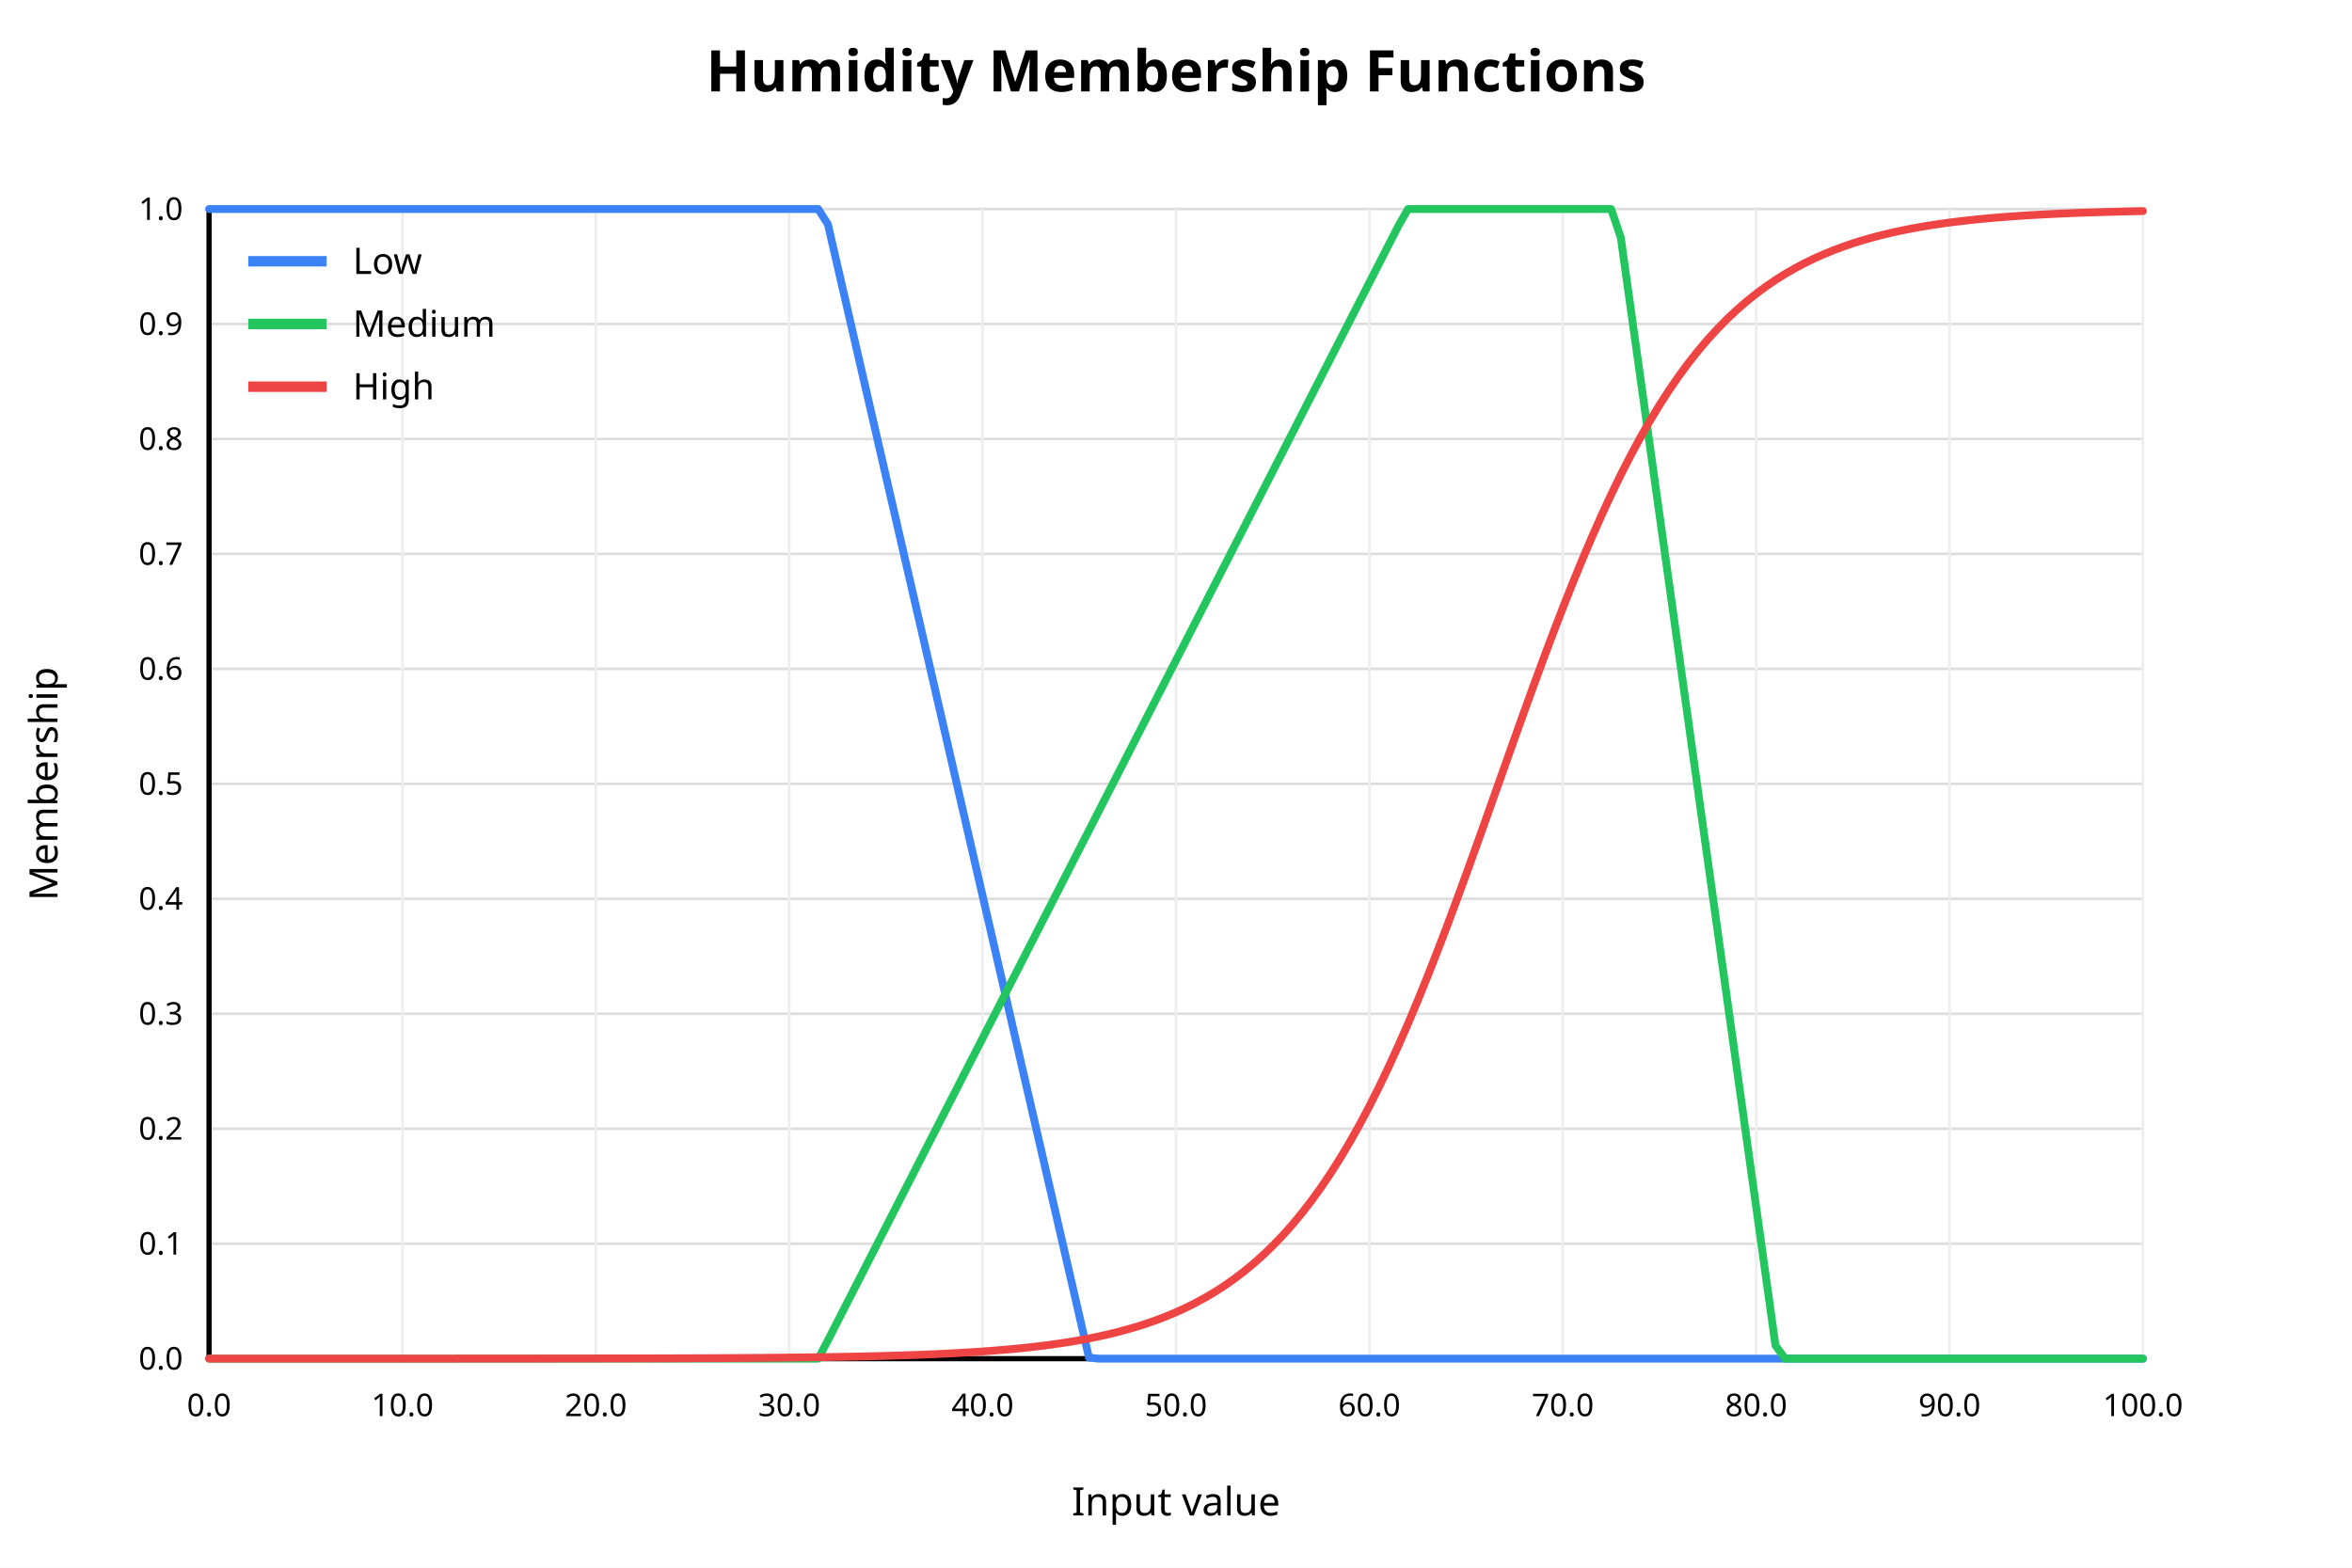
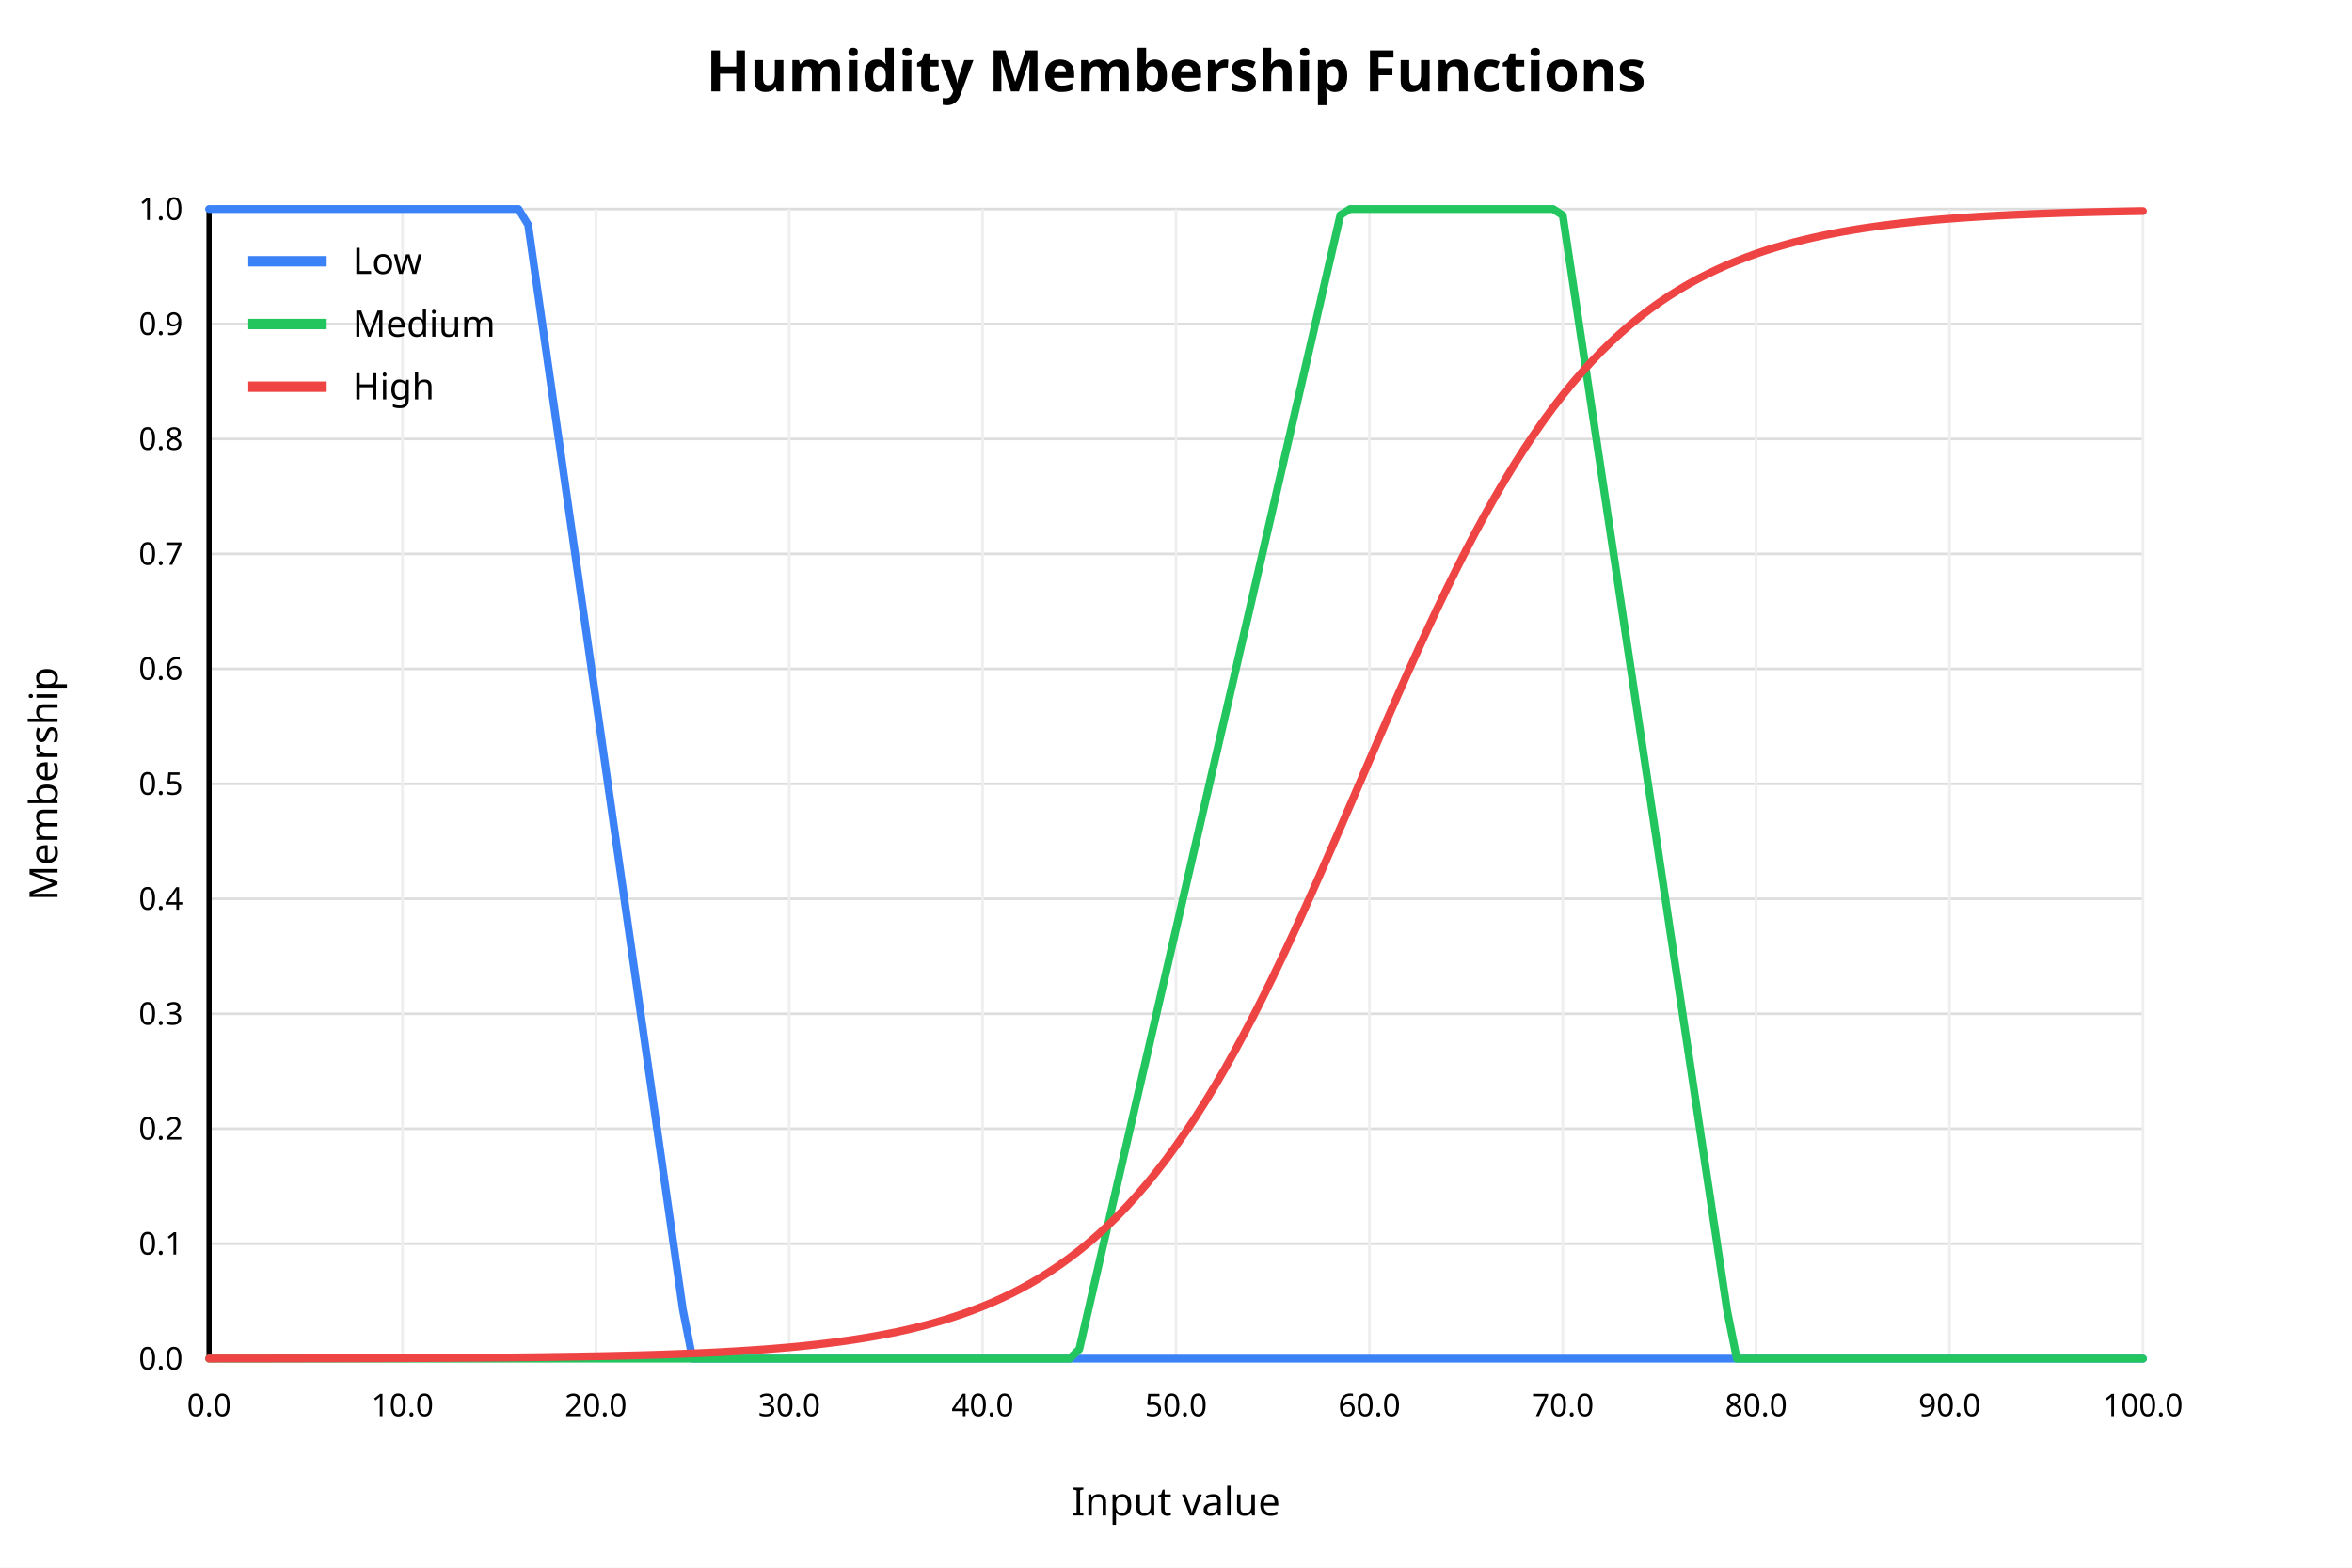
<svg xmlns="http://www.w3.org/2000/svg" width="900" height="600" viewBox="0 0 900 600">
  <rect x="0" y="0" width="900" height="600" fill="white" />
  <text x="450" y="35" text-anchor="middle" font-family="sans-serif" font-size="22" font-weight="bold" fill="black">Humidity Membership Functions</text>
  <line x1="80" y1="520.00" x2="820" y2="520.00" stroke="#dddddd" stroke-width="1" />
  <text x="70" y="520.00" text-anchor="end" dominant-baseline="middle" font-family="sans-serif" font-size="12" fill="black">0.0</text>
  <line x1="80" y1="476.00" x2="820" y2="476.00" stroke="#dddddd" stroke-width="1" />
  <text x="70" y="476.00" text-anchor="end" dominant-baseline="middle" font-family="sans-serif" font-size="12" fill="black">0.1</text>
  <line x1="80" y1="432.00" x2="820" y2="432.00" stroke="#dddddd" stroke-width="1" />
  <text x="70" y="432.00" text-anchor="end" dominant-baseline="middle" font-family="sans-serif" font-size="12" fill="black">0.2</text>
  <line x1="80" y1="388.00" x2="820" y2="388.00" stroke="#dddddd" stroke-width="1" />
  <text x="70" y="388.00" text-anchor="end" dominant-baseline="middle" font-family="sans-serif" font-size="12" fill="black">0.3</text>
  <line x1="80" y1="344.00" x2="820" y2="344.00" stroke="#dddddd" stroke-width="1" />
  <text x="70" y="344.00" text-anchor="end" dominant-baseline="middle" font-family="sans-serif" font-size="12" fill="black">0.4</text>
  <line x1="80" y1="300.00" x2="820" y2="300.00" stroke="#dddddd" stroke-width="1" />
  <text x="70" y="300.00" text-anchor="end" dominant-baseline="middle" font-family="sans-serif" font-size="12" fill="black">0.5</text>
  <line x1="80" y1="256.00" x2="820" y2="256.00" stroke="#dddddd" stroke-width="1" />
  <text x="70" y="256.00" text-anchor="end" dominant-baseline="middle" font-family="sans-serif" font-size="12" fill="black">0.6</text>
  <line x1="80" y1="212.00" x2="820" y2="212.00" stroke="#dddddd" stroke-width="1" />
  <text x="70" y="212.00" text-anchor="end" dominant-baseline="middle" font-family="sans-serif" font-size="12" fill="black">0.7</text>
  <line x1="80" y1="168.00" x2="820" y2="168.00" stroke="#dddddd" stroke-width="1" />
  <text x="70" y="168.00" text-anchor="end" dominant-baseline="middle" font-family="sans-serif" font-size="12" fill="black">0.8</text>
  <line x1="80" y1="124.00" x2="820" y2="124.00" stroke="#dddddd" stroke-width="1" />
  <text x="70" y="124.00" text-anchor="end" dominant-baseline="middle" font-family="sans-serif" font-size="12" fill="black">0.9</text>
  <line x1="80" y1="80.00" x2="820" y2="80.00" stroke="#dddddd" stroke-width="1" />
  <text x="70" y="80.00" text-anchor="end" dominant-baseline="middle" font-family="sans-serif" font-size="12" fill="black">1.0</text>
  <line x1="80.00" y1="80" x2="80.00" y2="520" stroke="#eeeeee" stroke-width="1" />
  <text x="80.00" y="542" text-anchor="middle" font-family="sans-serif" font-size="12" fill="black">0.0</text>
  <line x1="154.00" y1="80" x2="154.00" y2="520" stroke="#eeeeee" stroke-width="1" />
  <text x="154.00" y="542" text-anchor="middle" font-family="sans-serif" font-size="12" fill="black">10.0</text>
  <line x1="228.00" y1="80" x2="228.00" y2="520" stroke="#eeeeee" stroke-width="1" />
  <text x="228.00" y="542" text-anchor="middle" font-family="sans-serif" font-size="12" fill="black">20.0</text>
  <line x1="302.00" y1="80" x2="302.00" y2="520" stroke="#eeeeee" stroke-width="1" />
  <text x="302.00" y="542" text-anchor="middle" font-family="sans-serif" font-size="12" fill="black">30.0</text>
  <line x1="376.00" y1="80" x2="376.00" y2="520" stroke="#eeeeee" stroke-width="1" />
  <text x="376.00" y="542" text-anchor="middle" font-family="sans-serif" font-size="12" fill="black">40.0</text>
  <line x1="450.00" y1="80" x2="450.00" y2="520" stroke="#eeeeee" stroke-width="1" />
  <text x="450.00" y="542" text-anchor="middle" font-family="sans-serif" font-size="12" fill="black">50.0</text>
  <line x1="524.00" y1="80" x2="524.00" y2="520" stroke="#eeeeee" stroke-width="1" />
  <text x="524.00" y="542" text-anchor="middle" font-family="sans-serif" font-size="12" fill="black">60.0</text>
  <line x1="598.00" y1="80" x2="598.00" y2="520" stroke="#eeeeee" stroke-width="1" />
  <text x="598.00" y="542" text-anchor="middle" font-family="sans-serif" font-size="12" fill="black">70.0</text>
  <line x1="672.00" y1="80" x2="672.00" y2="520" stroke="#eeeeee" stroke-width="1" />
  <text x="672.00" y="542" text-anchor="middle" font-family="sans-serif" font-size="12" fill="black">80.0</text>
  <line x1="746.00" y1="80" x2="746.00" y2="520" stroke="#eeeeee" stroke-width="1" />
  <text x="746.00" y="542" text-anchor="middle" font-family="sans-serif" font-size="12" fill="black">90.0</text>
  <line x1="820.00" y1="80" x2="820.00" y2="520" stroke="#eeeeee" stroke-width="1" />
  <text x="820.00" y="542" text-anchor="middle" font-family="sans-serif" font-size="12" fill="black">100.0</text>
  <line x1="80" y1="520" x2="820" y2="520" stroke="black" stroke-width="2" />
  <line x1="80" y1="80" x2="80" y2="520" stroke="black" stroke-width="2" />
  <text x="450" y="580" text-anchor="middle" font-family="sans-serif" font-size="15" fill="black">Input value</text>
  <text x="22" y="300" text-anchor="middle" font-family="sans-serif" font-size="15" fill="black" transform="rotate(-90 22 300)">Membership</text>
-   <polyline fill="none" stroke="#3b82f6" stroke-width="3" stroke-linejoin="round" stroke-linecap="round" points="80.00,80.00 83.70,80.00 87.40,80.00 91.10,80.00 94.80,80.00 98.50,80.00 102.20,80.00 105.90,80.00 109.60,80.00 113.30,80.00 117.00,80.00 120.70,80.00 124.40,80.00 128.10,80.00 131.80,80.00 135.50,80.00 139.20,80.00 142.90,80.00 146.60,80.00 150.30,80.00 154.00,80.00 157.70,80.00 161.40,80.00 165.10,80.00 168.80,80.00 172.50,80.00 176.20,80.00 179.90,80.00 183.60,80.00 187.30,80.00 191.00,80.00 194.70,80.00 198.40,80.00 202.10,80.00 205.80,80.00 209.50,80.00 213.20,80.00 216.90,80.00 220.60,80.00 224.30,80.00 228.00,80.00 231.70,80.00 235.40,80.00 239.10,80.00 242.80,80.00 246.50,80.00 250.20,80.00 253.90,80.00 257.60,80.00 261.30,80.00 265.00,80.00 268.70,80.00 272.40,80.00 276.10,80.00 279.80,80.00 283.50,80.00 287.20,80.00 290.90,80.00 294.60,80.00 298.30,80.00 302.00,80.00 305.70,80.00 309.40,80.00 313.10,80.00 316.80,85.85 320.50,101.91 324.20,117.98 327.90,134.04 331.60,150.11 335.30,166.17 339.00,182.24 342.70,198.30 346.40,214.37 350.10,230.43 353.80,246.50 357.50,262.56 361.20,278.63 364.90,294.70 368.60,310.76 372.30,326.83 376.00,342.89 379.70,358.96 383.40,375.02 387.10,391.09 390.80,407.15 394.50,423.22 398.20,439.28 401.90,455.35 405.60,471.41 409.30,487.48 413.00,503.54 416.70,519.61 420.40,520.00 424.10,520.00 427.80,520.00 431.50,520.00 435.20,520.00 438.90,520.00 442.60,520.00 446.30,520.00 450.00,520.00 453.70,520.00 457.40,520.00 461.10,520.00 464.80,520.00 468.50,520.00 472.20,520.00 475.90,520.00 479.60,520.00 483.30,520.00 487.00,520.00 490.70,520.00 494.40,520.00 498.10,520.00 501.80,520.00 505.50,520.00 509.20,520.00 512.90,520.00 516.60,520.00 520.30,520.00 524.00,520.00 527.70,520.00 531.40,520.00 535.10,520.00 538.80,520.00 542.50,520.00 546.20,520.00 549.90,520.00 553.60,520.00 557.30,520.00 561.00,520.00 564.70,520.00 568.40,520.00 572.10,520.00 575.80,520.00 579.50,520.00 583.20,520.00 586.90,520.00 590.60,520.00 594.30,520.00 598.00,520.00 601.70,520.00 605.40,520.00 609.10,520.00 612.80,520.00 616.50,520.00 620.20,520.00 623.90,520.00 627.60,520.00 631.30,520.00 635.00,520.00 638.70,520.00 642.40,520.00 646.10,520.00 649.80,520.00 653.50,520.00 657.20,520.00 660.90,520.00 664.60,520.00 668.30,520.00 672.00,520.00 675.70,520.00 679.40,520.00 683.10,520.00 686.80,520.00 690.50,520.00 694.20,520.00 697.90,520.00 701.60,520.00 705.30,520.00 709.00,520.00 712.70,520.00 716.40,520.00 720.10,520.00 723.80,520.00 727.50,520.00 731.20,520.00 734.90,520.00 738.60,520.00 742.30,520.00 746.00,520.00 749.70,520.00 753.40,520.00 757.10,520.00 760.80,520.00 764.50,520.00 768.20,520.00 771.90,520.00 775.60,520.00 779.30,520.00 783.00,520.00 786.70,520.00 790.40,520.00 794.10,520.00 797.80,520.00 801.50,520.00 805.20,520.00 808.90,520.00 812.60,520.00 816.30,520.00 820.00,520.00" />
+   <polyline fill="none" stroke="#3b82f6" stroke-width="3" stroke-linejoin="round" stroke-linecap="round" points="80.00,80.00 83.70,80.00 87.40,80.00 91.10,80.00 94.80,80.00 98.50,80.00 102.20,80.00 105.90,80.00 109.60,80.00 113.30,80.00 117.00,80.00 120.70,80.00 124.40,80.00 128.10,80.00 131.80,80.00 135.50,80.00 139.20,80.00 142.90,80.00 146.60,80.00 150.30,80.00 154.00,80.00 157.70,80.00 161.40,80.00 165.10,80.00 168.80,80.00 172.50,80.00 176.20,80.00 179.90,80.00 183.60,80.00 187.30,80.00 191.00,80.00 194.70,80.00 198.40,80.00 202.10,86.01 205.80,111.96 209.50,137.91 213.20,163.86 216.90,189.81 220.60,215.76 224.30,241.71 228.00,267.66 231.70,293.61 235.40,319.56 239.10,345.51 242.80,371.46 246.50,397.41 250.20,423.36 253.90,449.31 257.60,475.27 261.30,501.22 265.00,520.00 268.70,520.00 272.40,520.00 276.10,520.00 279.80,520.00 283.50,520.00 287.20,520.00 290.90,520.00 294.60,520.00 298.30,520.00 302.00,520.00 305.70,520.00 309.40,520.00 313.10,520.00 316.80,520.00 320.50,520.00 324.20,520.00 327.90,520.00 331.60,520.00 335.30,520.00 339.00,520.00 342.70,520.00 346.40,520.00 350.10,520.00 353.80,520.00 357.50,520.00 361.20,520.00 364.90,520.00 368.60,520.00 372.30,520.00 376.00,520.00 379.70,520.00 383.40,520.00 387.10,520.00 390.80,520.00 394.50,520.00 398.20,520.00 401.90,520.00 405.60,520.00 409.30,520.00 413.00,520.00 416.70,520.00 420.40,520.00 424.10,520.00 427.80,520.00 431.50,520.00 435.20,520.00 438.90,520.00 442.60,520.00 446.30,520.00 450.00,520.00 453.70,520.00 457.40,520.00 461.10,520.00 464.80,520.00 468.50,520.00 472.20,520.00 475.90,520.00 479.60,520.00 483.30,520.00 487.00,520.00 490.70,520.00 494.40,520.00 498.10,520.00 501.80,520.00 505.50,520.00 509.20,520.00 512.90,520.00 516.60,520.00 520.30,520.00 524.00,520.00 527.70,520.00 531.40,520.00 535.10,520.00 538.80,520.00 542.50,520.00 546.20,520.00 549.90,520.00 553.60,520.00 557.30,520.00 561.00,520.00 564.70,520.00 568.40,520.00 572.10,520.00 575.80,520.00 579.50,520.00 583.20,520.00 586.90,520.00 590.60,520.00 594.30,520.00 598.00,520.00 601.70,520.00 605.40,520.00 609.10,520.00 612.80,520.00 616.50,520.00 620.20,520.00 623.90,520.00 627.60,520.00 631.30,520.00 635.00,520.00 638.70,520.00 642.40,520.00 646.10,520.00 649.80,520.00 653.50,520.00 657.20,520.00 660.90,520.00 664.60,520.00 668.30,520.00 672.00,520.00 675.70,520.00 679.40,520.00 683.10,520.00 686.80,520.00 690.50,520.00 694.20,520.00 697.90,520.00 701.60,520.00 705.30,520.00 709.00,520.00 712.70,520.00 716.40,520.00 720.10,520.00 723.80,520.00 727.50,520.00 731.20,520.00 734.90,520.00 738.60,520.00 742.30,520.00 746.00,520.00 749.70,520.00 753.40,520.00 757.10,520.00 760.80,520.00 764.50,520.00 768.20,520.00 771.90,520.00 775.60,520.00 779.30,520.00 783.00,520.00 786.70,520.00 790.40,520.00 794.10,520.00 797.80,520.00 801.50,520.00 805.20,520.00 808.90,520.00 812.60,520.00 816.30,520.00 820.00,520.00" />
  <line x1="95" y1="100" x2="125" y2="100" stroke="#3b82f6" stroke-width="4" />
  <text x="135" y="100" dominant-baseline="middle" font-family="sans-serif" font-size="14" fill="black">Low</text>
-   <polyline fill="none" stroke="#22c55e" stroke-width="3" stroke-linejoin="round" stroke-linecap="round" points="80.00,520.00 83.70,520.00 87.40,520.00 91.10,520.00 94.80,520.00 98.50,520.00 102.20,520.00 105.90,520.00 109.60,520.00 113.30,520.00 117.00,520.00 120.70,520.00 124.40,520.00 128.10,520.00 131.80,520.00 135.50,520.00 139.20,520.00 142.90,520.00 146.60,520.00 150.30,520.00 154.00,520.00 157.70,520.00 161.40,520.00 165.10,520.00 168.80,520.00 172.50,520.00 176.20,520.00 179.90,520.00 183.60,520.00 187.30,520.00 191.00,520.00 194.70,520.00 198.40,520.00 202.10,520.00 205.80,520.00 209.50,520.00 213.20,520.00 216.90,520.00 220.60,520.00 224.30,520.00 228.00,520.00 231.70,520.00 235.40,520.00 239.10,520.00 242.80,520.00 246.50,520.00 250.20,520.00 253.90,520.00 257.60,520.00 261.30,520.00 265.00,520.00 268.70,520.00 272.40,520.00 276.10,520.00 279.80,520.00 283.50,520.00 287.20,520.00 290.90,520.00 294.60,520.00 298.30,520.00 302.00,520.00 305.70,520.00 309.40,520.00 313.10,520.00 316.80,512.99 320.50,505.76 324.20,498.53 327.90,491.30 331.60,484.07 335.30,476.84 339.00,469.61 342.70,462.38 346.40,455.15 350.10,447.92 353.80,440.69 357.50,433.46 361.20,426.23 364.90,419.00 368.60,411.77 372.30,404.55 376.00,397.32 379.70,390.09 383.40,382.86 387.10,375.63 390.80,368.40 394.50,361.17 398.20,353.94 401.90,346.71 405.60,339.48 409.30,332.25 413.00,325.02 416.70,317.79 420.40,310.56 424.10,303.33 427.80,296.10 431.50,288.87 435.20,281.64 438.90,274.41 442.60,267.18 446.30,259.95 450.00,252.72 453.70,245.50 457.40,238.27 461.10,231.04 464.80,223.81 468.50,216.58 472.20,209.35 475.90,202.12 479.60,194.89 483.30,187.66 487.00,180.43 490.70,173.20 494.40,165.97 498.10,158.74 501.80,151.51 505.50,144.28 509.20,137.05 512.90,129.82 516.60,122.59 520.30,115.36 524.00,108.13 527.70,100.90 531.40,93.68 535.10,86.45 538.80,80.00 542.50,80.00 546.20,80.00 549.90,80.00 553.60,80.00 557.30,80.00 561.00,80.00 564.70,80.00 568.40,80.00 572.10,80.00 575.80,80.00 579.50,80.00 583.20,80.00 586.90,80.00 590.60,80.00 594.30,80.00 598.00,80.00 601.70,80.00 605.40,80.00 609.10,80.00 612.80,80.00 616.50,80.00 620.20,90.89 623.90,117.40 627.60,143.90 631.30,170.41 635.00,196.91 638.70,223.42 642.40,249.93 646.10,276.43 649.80,302.94 653.50,329.44 657.20,355.95 660.90,382.45 664.60,408.96 668.30,435.47 672.00,461.97 675.70,488.48 679.40,514.98 683.10,520.00 686.80,520.00 690.50,520.00 694.20,520.00 697.90,520.00 701.60,520.00 705.30,520.00 709.00,520.00 712.70,520.00 716.40,520.00 720.10,520.00 723.80,520.00 727.50,520.00 731.20,520.00 734.90,520.00 738.60,520.00 742.30,520.00 746.00,520.00 749.70,520.00 753.40,520.00 757.10,520.00 760.80,520.00 764.50,520.00 768.20,520.00 771.90,520.00 775.60,520.00 779.30,520.00 783.00,520.00 786.70,520.00 790.40,520.00 794.10,520.00 797.80,520.00 801.50,520.00 805.20,520.00 808.90,520.00 812.60,520.00 816.30,520.00 820.00,520.00" />
+   <polyline fill="none" stroke="#22c55e" stroke-width="3" stroke-linejoin="round" stroke-linecap="round" points="80.00,520.00 83.70,520.00 87.40,520.00 91.10,520.00 94.80,520.00 98.50,520.00 102.20,520.00 105.90,520.00 109.60,520.00 113.30,520.00 117.00,520.00 120.70,520.00 124.40,520.00 128.10,520.00 131.80,520.00 135.50,520.00 139.20,520.00 142.90,520.00 146.60,520.00 150.30,520.00 154.00,520.00 157.70,520.00 161.40,520.00 165.10,520.00 168.80,520.00 172.50,520.00 176.20,520.00 179.90,520.00 183.60,520.00 187.30,520.00 191.00,520.00 194.70,520.00 198.40,520.00 202.10,520.00 205.80,520.00 209.50,520.00 213.20,520.00 216.90,520.00 220.60,520.00 224.30,520.00 228.00,520.00 231.70,520.00 235.40,520.00 239.10,520.00 242.80,520.00 246.50,520.00 250.20,520.00 253.90,520.00 257.60,520.00 261.30,520.00 265.00,520.00 268.70,520.00 272.40,520.00 276.10,520.00 279.80,520.00 283.50,520.00 287.20,520.00 290.90,520.00 294.60,520.00 298.30,520.00 302.00,520.00 305.70,520.00 309.40,520.00 313.10,520.00 316.80,520.00 320.50,520.00 324.20,520.00 327.90,520.00 331.60,520.00 335.30,520.00 339.00,520.00 342.70,520.00 346.40,520.00 350.10,520.00 353.80,520.00 357.50,520.00 361.20,520.00 364.90,520.00 368.60,520.00 372.30,520.00 376.00,520.00 379.70,520.00 383.40,520.00 387.10,520.00 390.80,520.00 394.50,520.00 398.20,520.00 401.90,520.00 405.60,520.00 409.30,520.00 413.00,516.37 416.70,500.29 420.40,484.21 424.10,468.14 427.80,452.06 431.50,435.98 435.20,419.90 438.90,403.82 442.60,387.75 446.30,371.67 450.00,355.59 453.70,339.51 457.40,323.44 461.10,307.36 464.80,291.28 468.50,275.20 472.20,259.13 475.90,243.05 479.60,226.97 483.30,210.89 487.00,194.81 490.70,178.74 494.40,162.66 498.10,146.58 501.80,130.50 505.50,114.43 509.20,98.35 512.90,82.27 516.60,80.00 520.30,80.00 524.00,80.00 527.70,80.00 531.40,80.00 535.10,80.00 538.80,80.00 542.50,80.00 546.20,80.00 549.90,80.00 553.60,80.00 557.30,80.00 561.00,80.00 564.70,80.00 568.40,80.00 572.10,80.00 575.80,80.00 579.50,80.00 583.20,80.00 586.90,80.00 590.60,80.00 594.30,80.00 598.00,82.39 601.70,107.05 605.40,131.71 609.10,156.37 612.80,181.03 616.50,205.69 620.20,230.36 623.90,255.02 627.60,279.68 631.30,304.34 635.00,329.00 638.70,353.66 642.40,378.32 646.10,402.98 649.80,427.64 653.50,452.30 657.20,476.96 660.90,501.62 664.60,520.00 668.30,520.00 672.00,520.00 675.70,520.00 679.40,520.00 683.10,520.00 686.80,520.00 690.50,520.00 694.20,520.00 697.90,520.00 701.60,520.00 705.30,520.00 709.00,520.00 712.70,520.00 716.40,520.00 720.10,520.00 723.80,520.00 727.50,520.00 731.20,520.00 734.90,520.00 738.60,520.00 742.30,520.00 746.00,520.00 749.70,520.00 753.40,520.00 757.10,520.00 760.80,520.00 764.50,520.00 768.20,520.00 771.90,520.00 775.60,520.00 779.30,520.00 783.00,520.00 786.70,520.00 790.40,520.00 794.10,520.00 797.80,520.00 801.50,520.00 805.20,520.00 808.90,520.00 812.60,520.00 816.30,520.00 820.00,520.00" />
  <line x1="95" y1="124" x2="125" y2="124" stroke="#22c55e" stroke-width="4" />
  <text x="135" y="124" dominant-baseline="middle" font-family="sans-serif" font-size="14" fill="black">Medium</text>
-   <polyline fill="none" stroke="#ef4444" stroke-width="3" stroke-linejoin="round" stroke-linecap="round" points="80.00,520.00 83.70,520.00 87.40,520.00 91.10,520.00 94.80,520.00 98.50,520.00 102.20,520.00 105.90,520.00 109.60,520.00 113.30,520.00 117.00,520.00 120.70,520.00 124.40,520.00 128.10,520.00 131.80,519.99 135.50,519.99 139.20,519.99 142.90,519.99 146.60,519.99 150.30,519.99 154.00,519.99 157.70,519.99 161.40,519.99 165.10,519.99 168.80,519.99 172.50,519.99 176.20,519.98 179.90,519.98 183.60,519.98 187.30,519.98 191.00,519.98 194.70,519.97 198.40,519.97 202.10,519.97 205.80,519.96 209.50,519.96 213.20,519.96 216.90,519.95 220.60,519.95 224.30,519.94 228.00,519.94 231.70,519.93 235.40,519.93 239.10,519.92 242.80,519.91 246.50,519.90 250.20,519.89 253.90,519.88 257.60,519.87 261.30,519.85 265.00,519.84 268.70,519.82 272.40,519.81 276.10,519.79 279.80,519.77 283.50,519.74 287.20,519.72 290.90,519.69 294.60,519.66 298.30,519.62 302.00,519.59 305.70,519.54 309.40,519.50 313.10,519.45 316.80,519.39 320.50,519.33 324.20,519.27 327.90,519.20 331.60,519.12 335.30,519.03 339.00,518.93 342.70,518.82 346.40,518.71 350.10,518.58 353.80,518.44 357.50,518.28 361.20,518.11 364.90,517.93 368.60,517.72 372.30,517.49 376.00,517.25 379.70,516.97 383.40,516.67 387.10,516.35 390.80,515.99 394.50,515.59 398.20,515.15 401.90,514.68 405.60,514.15 409.30,513.58 413.00,512.95 416.70,512.26 420.40,511.50 424.10,510.68 427.80,509.77 431.50,508.77 435.20,507.69 438.90,506.50 442.60,505.20 446.30,503.78 450.00,502.23 453.70,500.53 457.40,498.69 461.10,496.68 464.80,494.49 468.50,492.11 472.20,489.52 475.90,486.71 479.60,483.67 483.30,480.37 487.00,476.81 490.70,472.97 494.40,468.83 498.10,464.37 501.80,459.59 505.50,454.47 509.20,448.99 512.90,443.15 516.60,436.94 520.30,430.35 524.00,423.38 527.70,416.02 531.40,408.29 535.10,400.19 538.80,391.73 542.50,382.93 546.20,373.81 549.90,364.40 553.60,354.72 557.30,344.80 561.00,334.70 564.70,324.44 568.40,314.07 572.10,303.64 575.80,293.20 579.50,282.78 583.20,272.44 586.90,262.22 590.60,252.17 594.30,242.33 598.00,232.72 601.70,223.39 605.40,214.37 609.10,205.67 612.80,197.32 616.50,189.33 620.20,181.71 623.90,174.47 627.60,167.62 631.30,161.14 635.00,155.04 638.70,149.31 642.40,143.95 646.10,138.93 649.80,134.25 653.50,129.89 657.20,125.84 660.90,122.08 664.60,118.60 668.30,115.39 672.00,112.42 675.70,109.68 679.40,107.15 683.10,104.83 686.80,102.70 690.50,100.74 694.20,98.94 697.90,97.29 701.60,95.78 705.30,94.40 709.00,93.13 712.70,91.97 716.40,90.92 720.10,89.95 723.80,89.07 727.50,88.26 731.20,87.52 734.90,86.85 738.60,86.24 742.30,85.68 746.00,85.17 749.70,84.71 753.40,84.29 757.10,83.90 760.80,83.55 764.50,83.23 768.20,82.94 771.90,82.68 775.60,82.43 779.30,82.22 783.00,82.02 786.70,81.83 790.40,81.67 794.10,81.52 797.80,81.38 801.50,81.26 805.20,81.14 808.90,81.04 812.60,80.94 816.30,80.86 820.00,80.78" />
+   <polyline fill="none" stroke="#ef4444" stroke-width="3" stroke-linejoin="round" stroke-linecap="round" points="80.00,519.96 83.70,519.96 87.40,519.95 91.10,519.95 94.80,519.94 98.50,519.94 102.20,519.94 105.90,519.93 109.60,519.92 113.30,519.92 117.00,519.91 120.70,519.90 124.40,519.90 128.10,519.89 131.80,519.88 135.50,519.87 139.20,519.86 142.90,519.85 146.60,519.84 150.30,519.82 154.00,519.81 157.70,519.79 161.40,519.78 165.10,519.76 168.80,519.74 172.50,519.72 176.20,519.69 179.90,519.67 183.60,519.64 187.30,519.61 191.00,519.58 194.70,519.55 198.40,519.51 202.10,519.47 205.80,519.43 209.50,519.38 213.20,519.33 216.90,519.27 220.60,519.22 224.30,519.15 228.00,519.08 231.70,519.01 235.40,518.93 239.10,518.84 242.80,518.75 246.50,518.65 250.20,518.54 253.90,518.42 257.60,518.29 261.30,518.15 265.00,518.00 268.70,517.84 272.40,517.67 276.10,517.48 279.80,517.27 283.50,517.05 287.20,516.81 290.90,516.56 294.60,516.28 298.30,515.98 302.00,515.66 305.70,515.31 309.40,514.93 313.10,514.52 316.80,514.08 320.50,513.61 324.20,513.10 327.90,512.55 331.60,511.95 335.30,511.31 339.00,510.62 342.70,509.88 346.40,509.07 350.10,508.21 353.80,507.28 357.50,506.28 361.20,505.20 364.90,504.04 368.60,502.79 372.30,501.45 376.00,500.01 379.70,498.47 383.40,496.81 387.10,495.03 390.80,493.12 394.50,491.08 398.20,488.90 401.90,486.56 405.60,484.06 409.30,481.40 413.00,478.55 416.70,475.53 420.40,472.30 424.10,468.87 427.80,465.24 431.50,461.38 435.20,457.29 438.90,452.97 442.60,448.41 446.30,443.60 450.00,438.53 453.70,433.22 457.40,427.64 461.10,421.81 464.80,415.72 468.50,409.37 472.20,402.78 475.90,395.93 479.60,388.85 483.30,381.55 487.00,374.02 490.70,366.30 494.40,358.39 498.10,350.32 501.80,342.11 505.50,333.76 509.20,325.32 512.90,316.80 516.60,308.24 520.30,299.64 524.00,291.05 527.70,282.48 531.40,273.97 535.10,265.54 538.80,257.20 542.50,249.00 546.20,240.94 549.90,233.05 553.60,225.34 557.30,217.84 561.00,210.55 564.70,203.49 568.40,196.67 572.10,190.09 575.80,183.76 579.50,177.69 583.20,171.88 586.90,166.33 590.60,161.03 594.30,155.99 598.00,151.20 601.70,146.66 605.40,142.36 609.10,138.29 612.80,134.45 616.50,130.83 620.20,127.42 623.90,124.21 627.60,121.20 631.30,118.37 635.00,115.72 638.70,113.24 642.40,110.92 646.10,108.74 649.80,106.71 653.50,104.82 657.20,103.05 660.90,101.40 664.60,99.87 668.30,98.43 672.00,97.10 675.70,95.86 679.40,94.71 683.10,93.64 686.80,92.64 690.50,91.72 694.20,90.86 697.90,90.06 701.60,89.32 705.30,88.63 709.00,88.00 712.70,87.40 716.40,86.86 720.10,86.35 723.80,85.88 727.50,85.44 731.20,85.04 734.90,84.66 738.60,84.31 742.30,83.99 746.00,83.70 749.70,83.42 753.40,83.16 757.10,82.93 760.80,82.71 764.50,82.51 768.20,82.32 771.90,82.15 775.60,81.99 779.30,81.84 783.00,81.70 786.70,81.57 790.40,81.45 794.10,81.35 797.80,81.24 801.50,81.15 805.20,81.06 808.90,80.98 812.60,80.91 816.30,80.84 820.00,80.78" />
  <line x1="95" y1="148" x2="125" y2="148" stroke="#ef4444" stroke-width="4" />
  <text x="135" y="148" dominant-baseline="middle" font-family="sans-serif" font-size="14" fill="black">High</text>
</svg>
